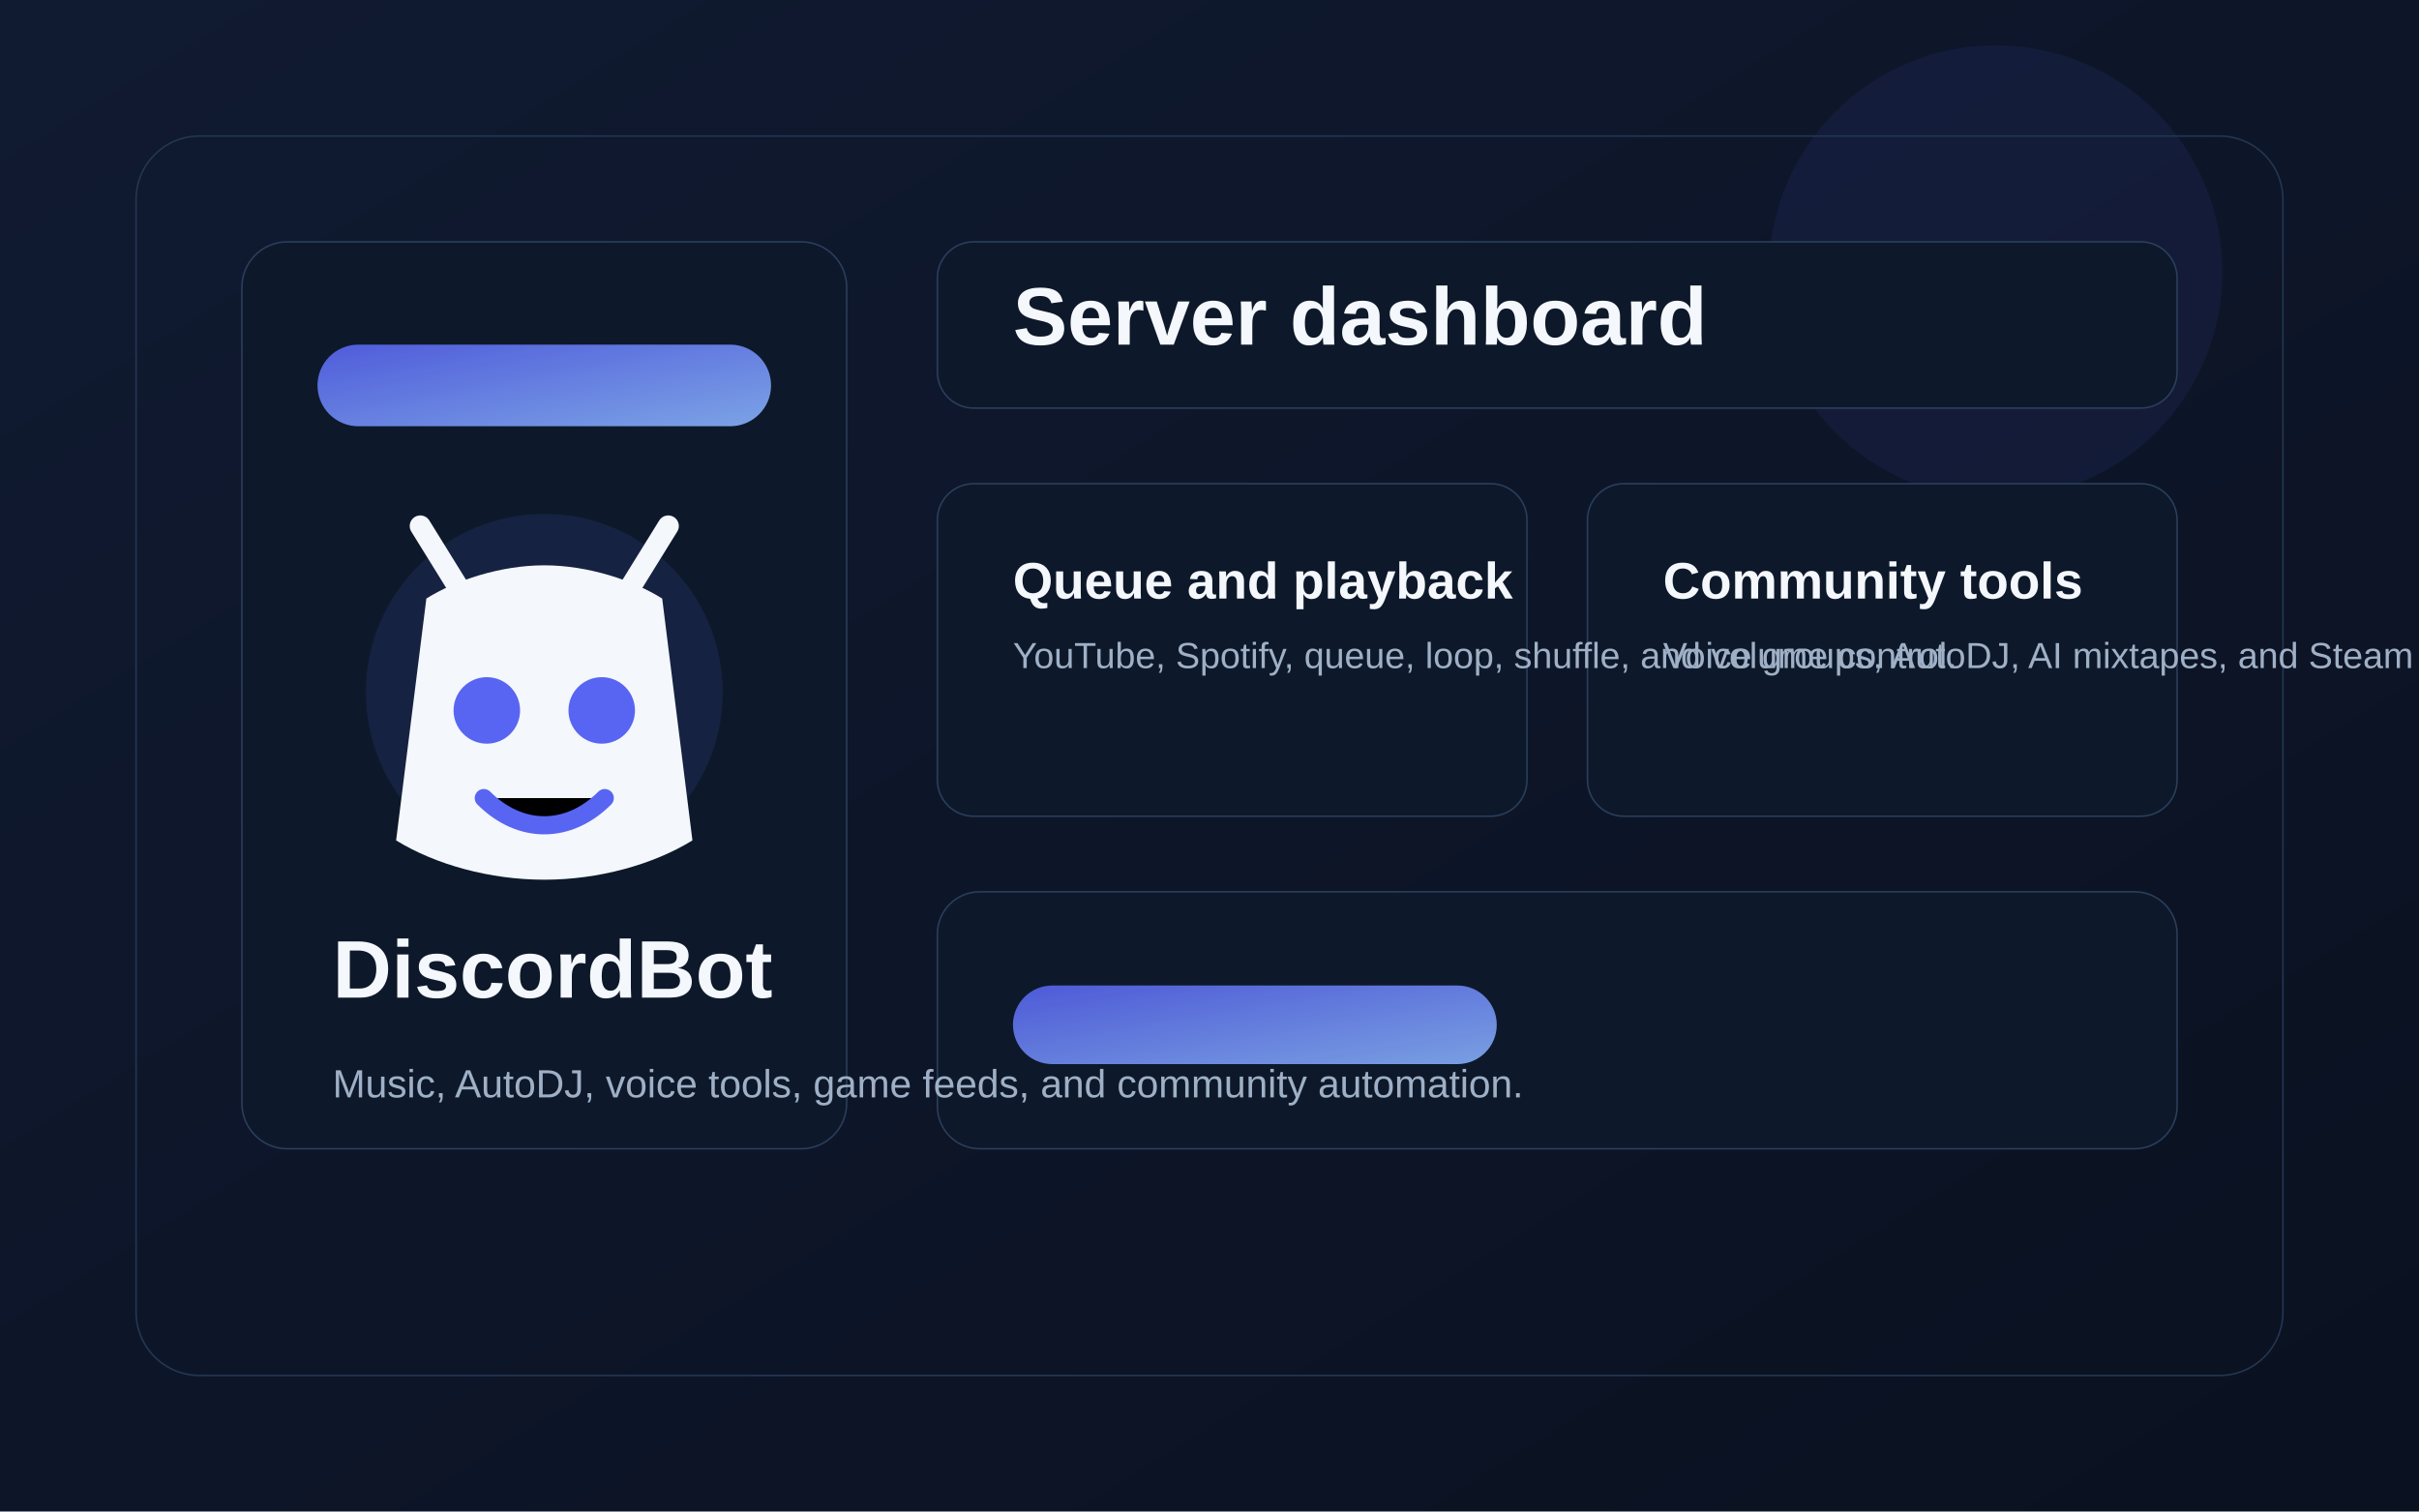
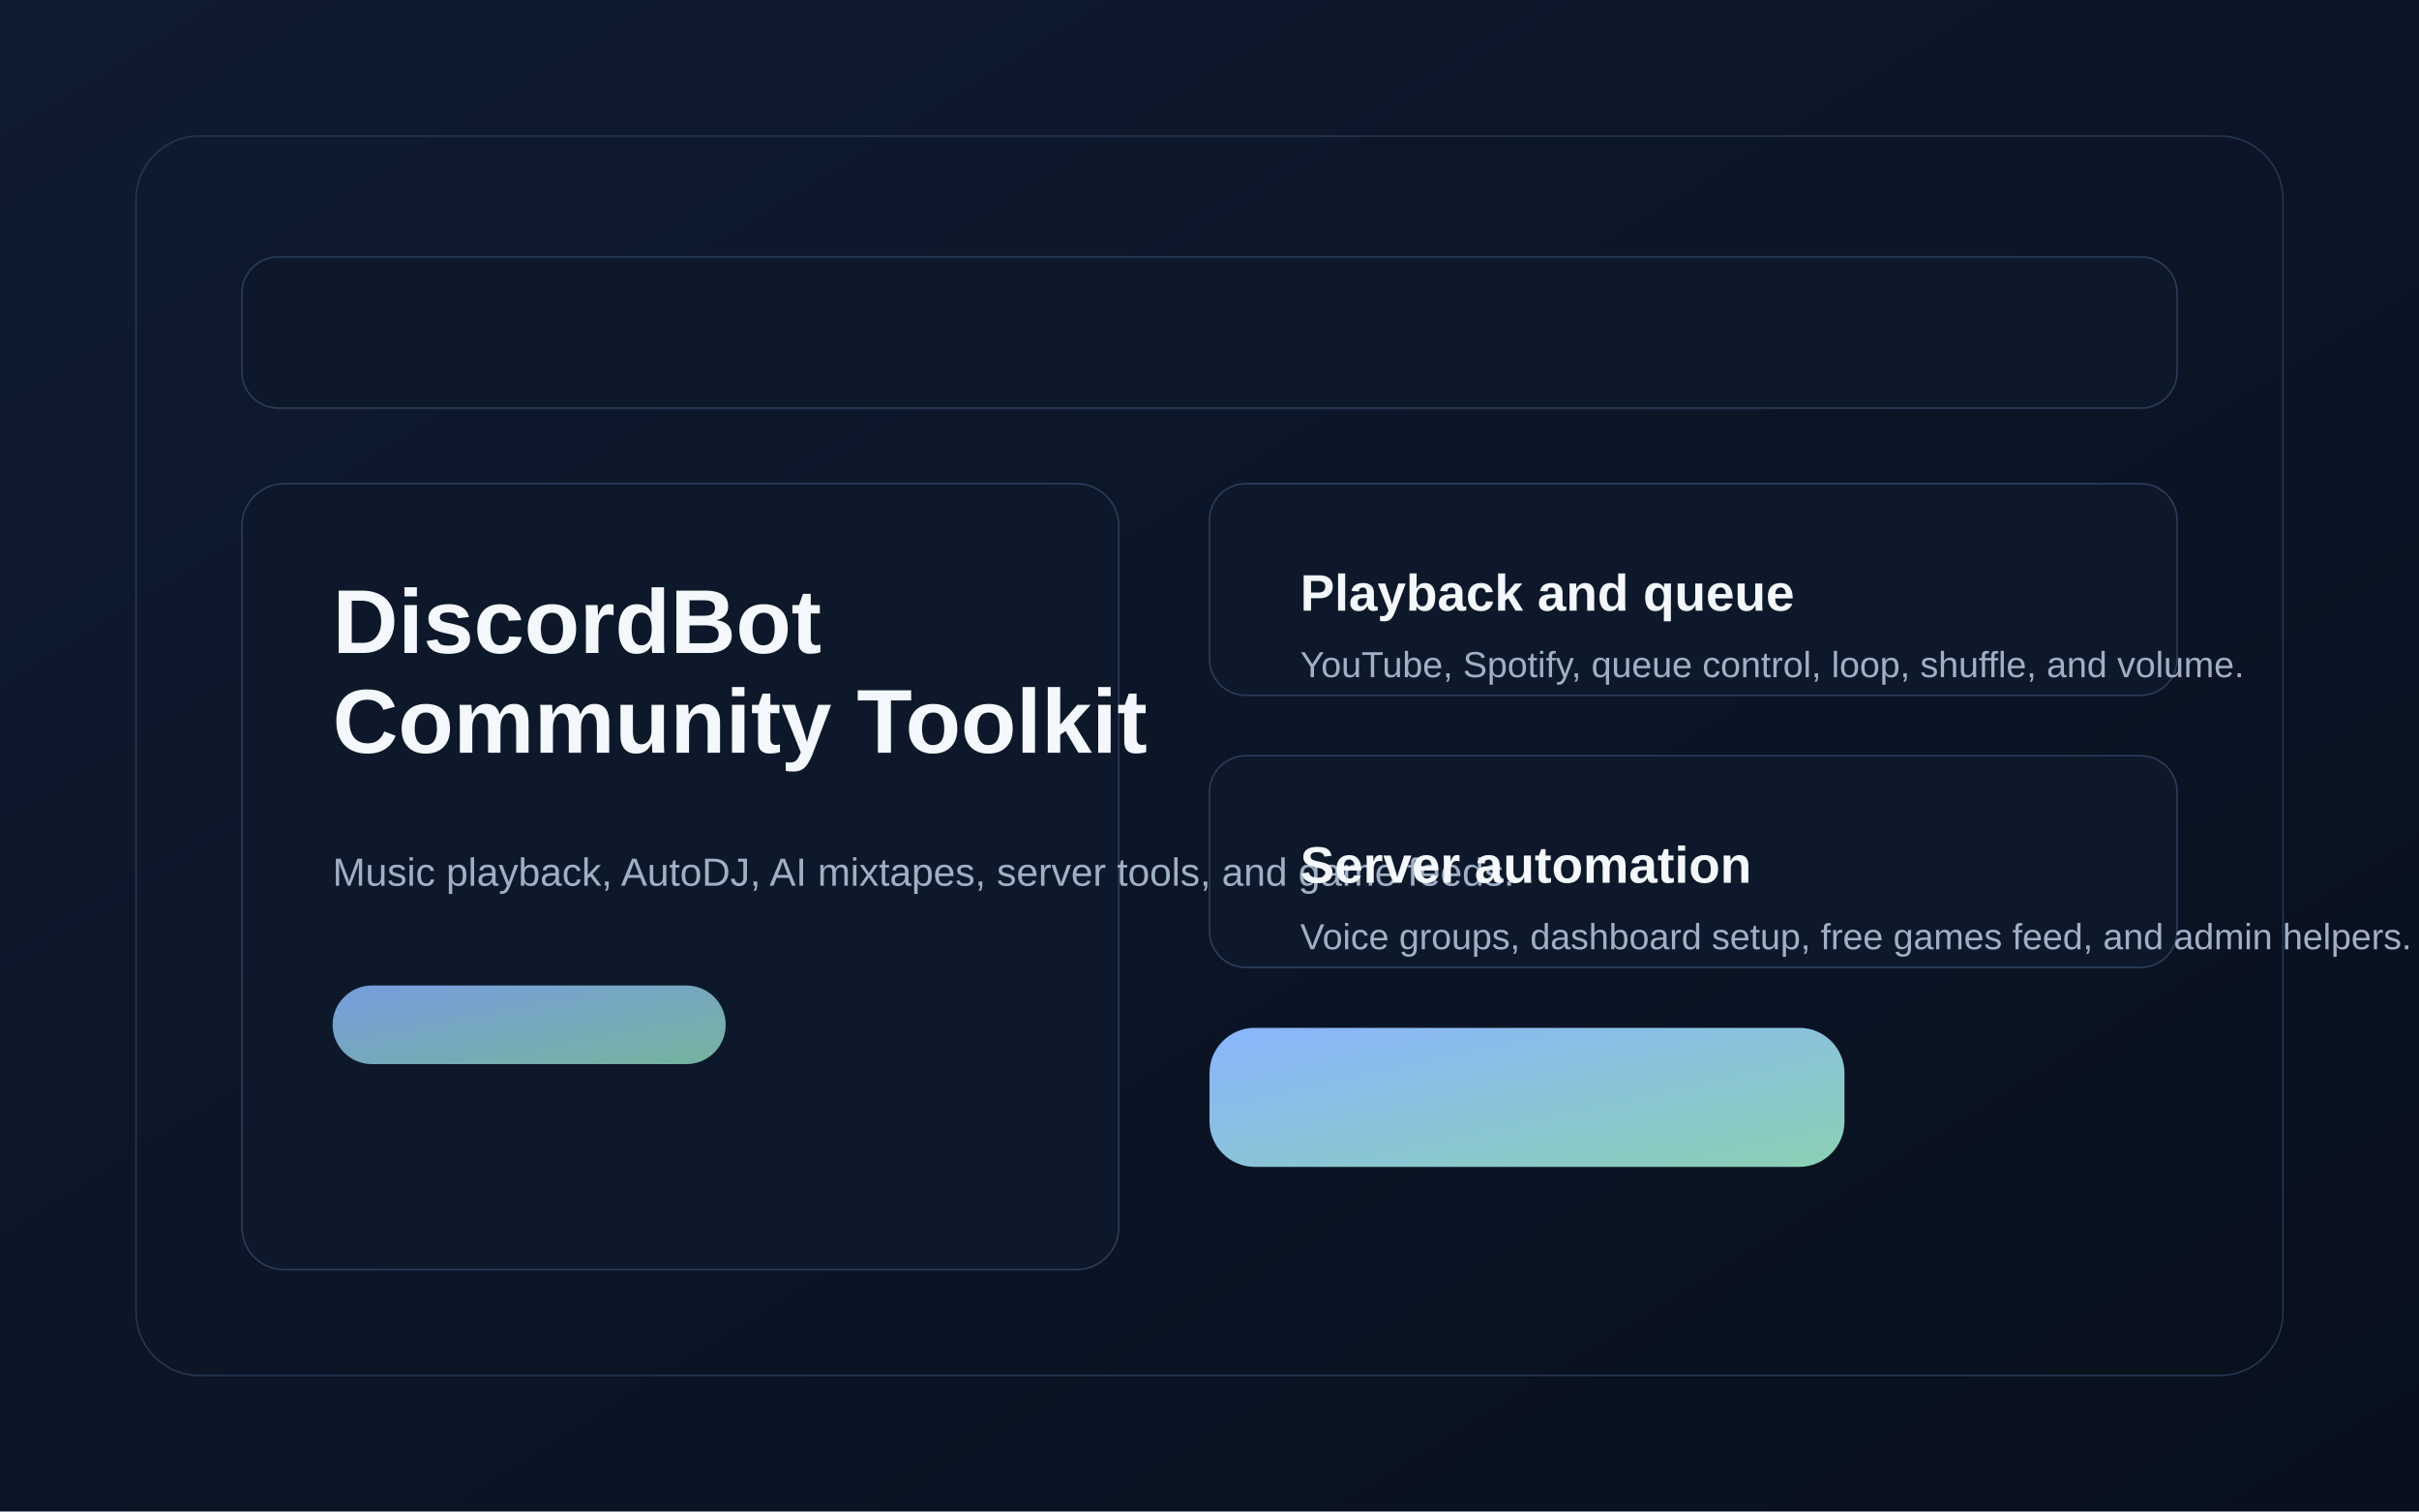
<svg xmlns="http://www.w3.org/2000/svg" viewBox="0 0 1600 1000" role="img" aria-labelledby="title">
  <defs>
    <linearGradient id="bg" x1="0" x2="1" y1="0" y2="1">
-       <stop offset="0%" stop-color="#101a31" />
-       <stop offset="100%" stop-color="#0a1120" />
+       <stop offset="0%" stop-color="#0f1b31" />
+       <stop offset="100%" stop-color="#08101d" />
    </linearGradient>
    <linearGradient id="accent" x1="0" x2="1" y1="0" y2="1">
-       <stop offset="0%" stop-color="#5865f2" />
-       <stop offset="100%" stop-color="#8ab5ff" />
+       <stop offset="0%" stop-color="#8ab5ff" />
+       <stop offset="100%" stop-color="#8ad0b3" />
    </linearGradient>
  </defs>
  <rect width="1600" height="1000" fill="url(#bg)" />
-   <circle cx="1320" cy="180" r="150" fill="#5865f2" opacity=".08" />
  <rect x="90" y="90" width="1420" height="820" rx="42" fill="none" stroke="#243752" />
-   <rect x="160" y="160" width="400" height="600" rx="30" fill="#0d192a" stroke="#2b3e5c" />
-   <rect x="620" y="160" width="820" height="110" rx="24" fill="#0d192a" stroke="#2b3e5c" />
-   <rect x="620" y="320" width="390" height="220" rx="24" fill="#0d192a" stroke="#2b3e5c" />
-   <rect x="1050" y="320" width="390" height="220" rx="24" fill="#0d192a" stroke="#2b3e5c" />
-   <rect x="620" y="590" width="820" height="170" rx="28" fill="#0d192a" stroke="#2b3e5c" />
-   <rect x="210" y="228" width="300" height="54" rx="27" fill="url(#accent)" opacity=".88" />
-   <circle cx="360" cy="458" r="118" fill="#5865f2" opacity=".12" />
-   <path d="M438 396C419 384 389 374 360 374C331 374 301 384 282 396L262 556C288 572 324 582 360 582C396 582 432 572 458 556L438 396Z" fill="#f4f7fb" />
-   <circle cx="322" cy="470" r="22" fill="#5865f2" />
-   <circle cx="398" cy="470" r="22" fill="#5865f2" />
-   <path d="M320 528C332 540 346 546 360 546C374 546 388 540 400 528" stroke="#5865f2" stroke-width="12" stroke-linecap="round" />
-   <path d="M304 390L278 348" stroke="#f4f7fb" stroke-width="14" stroke-linecap="round" />
-   <path d="M416 390L442 348" stroke="#f4f7fb" stroke-width="14" stroke-linecap="round" />
-   <text x="220" y="660" fill="#f4f7fb" font-family="Arial, Helvetica, sans-serif" font-size="54" font-weight="700">DiscordBot</text>
-   <text x="220" y="726" fill="#9fb0c6" font-family="Arial, Helvetica, sans-serif" font-size="26">Music, AutoDJ, voice tools, game feeds, and community automation.</text>
-   <text x="670" y="228" fill="#f4f7fb" font-family="Arial, Helvetica, sans-serif" font-size="54" font-weight="700">Server dashboard</text>
-   <text x="670" y="396" fill="#f4f7fb" font-family="Arial, Helvetica, sans-serif" font-size="34" font-weight="700">Queue and playback</text>
-   <text x="670" y="442" fill="#9fb0c6" font-family="Arial, Helvetica, sans-serif" font-size="24">YouTube, Spotify, queue, loop, shuffle, and volume control.</text>
-   <text x="1100" y="396" fill="#f4f7fb" font-family="Arial, Helvetica, sans-serif" font-size="34" font-weight="700">Community tools</text>
-   <text x="1100" y="442" fill="#9fb0c6" font-family="Arial, Helvetica, sans-serif" font-size="24">Voice groups, AutoDJ, AI mixtapes, and Steam deals feed.</text>
-   <rect x="670" y="652" width="320" height="52" rx="26" fill="url(#accent)" opacity=".86" />
+   <rect x="160" y="170" width="1280" height="100" rx="24" fill="#0d192a" stroke="#2b3e5c" />
+   <rect x="160" y="320" width="580" height="520" rx="28" fill="#0d192a" stroke="#2b3e5c" />
+   <rect x="800" y="320" width="640" height="140" rx="24" fill="#0d192a" stroke="#2b3e5c" />
+   <rect x="800" y="500" width="640" height="140" rx="24" fill="#0d192a" stroke="#2b3e5c" />
+   <rect x="800" y="680" width="420" height="92" rx="30" fill="url(#accent)" />
+   <text x="220" y="432" fill="#f4f7fb" font-family="Arial, Helvetica, sans-serif" font-size="60" font-weight="700">DiscordBot</text>
+   <text x="220" y="498" fill="#f4f7fb" font-family="Arial, Helvetica, sans-serif" font-size="60" font-weight="700">Community Toolkit</text>
+   <text x="220" y="586" fill="#9fb0c6" font-family="Arial, Helvetica, sans-serif" font-size="26">Music playback, AutoDJ, AI mixtapes, server tools, and game feeds.</text>
+   <rect x="220" y="652" width="260" height="52" rx="26" fill="url(#accent)" opacity=".84" />
+   <text x="860" y="404" fill="#f4f7fb" font-family="Arial, Helvetica, sans-serif" font-size="34" font-weight="700">Playback and queue</text>
+   <text x="860" y="448" fill="#9fb0c6" font-family="Arial, Helvetica, sans-serif" font-size="24">YouTube, Spotify, queue control, loop, shuffle, and volume.</text>
+   <text x="860" y="584" fill="#f4f7fb" font-family="Arial, Helvetica, sans-serif" font-size="34" font-weight="700">Server automation</text>
+   <text x="860" y="628" fill="#9fb0c6" font-family="Arial, Helvetica, sans-serif" font-size="24">Voice groups, dashboard setup, free games feed, and admin helpers.</text>
</svg>
